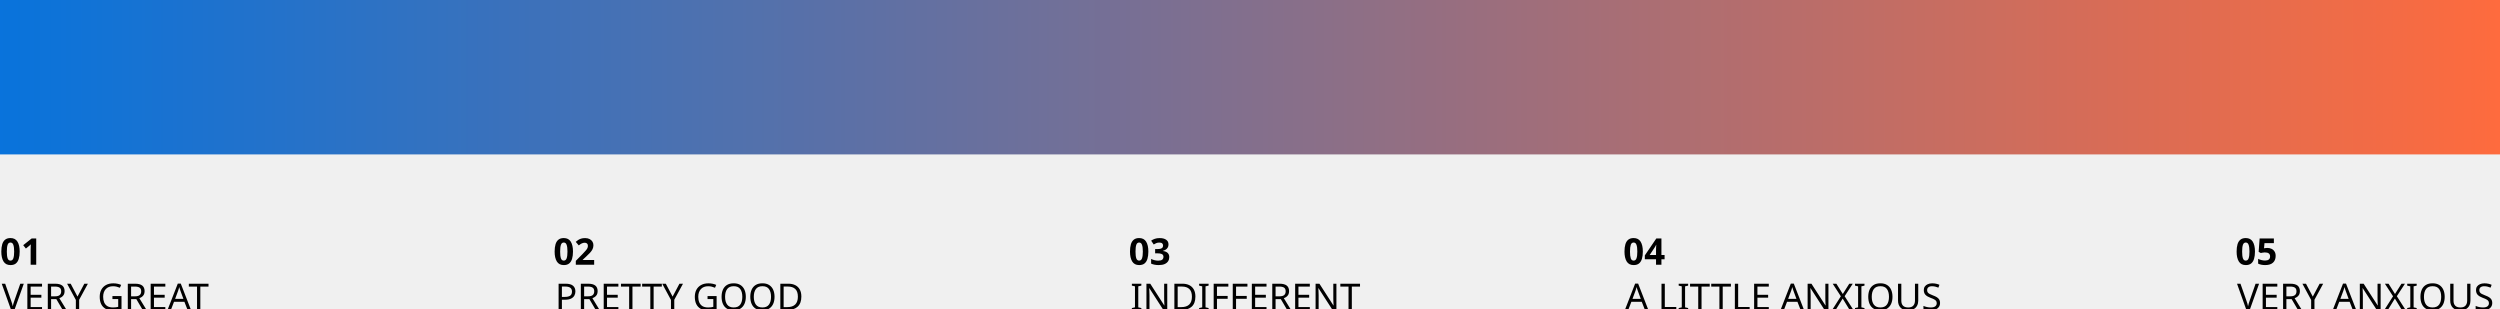
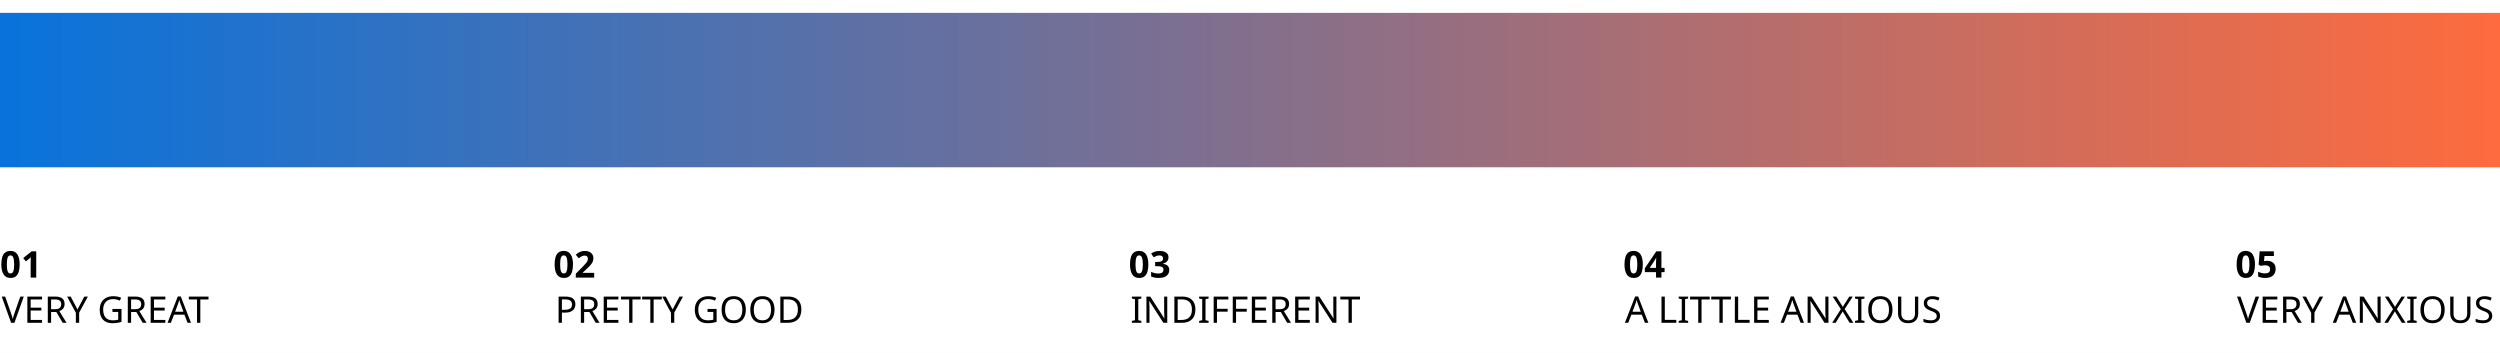
- <svg xmlns="http://www.w3.org/2000/svg" width="1360px" height="168px" viewBox="0 0 1360 168" version="1.1">
+ <svg xmlns="http://www.w3.org/2000/svg" width="1360px" height="192px" viewBox="0 0 1360 192" version="1.1">
  <defs>
    <linearGradient x1="-3.33066907e-14%" y1="50%" x2="99.805%" y2="50%" id="linearGradient-1">
      <stop stop-color="#FF6B3D" offset="0%" />
      <stop stop-color="#0873DC" offset="100%" />
    </linearGradient>
  </defs>
  <g id="Page-1" stroke="none" stroke-width="1" fill="none" fill-rule="evenodd">
-     <g id="Desktop-HD" transform="translate(-40, -1803)">
-       <g id="range" transform="translate(40, 1803)">
-         <rect id="Rectangle" fill="url(#linearGradient-1)" transform="translate(680, 42) rotate(-180) translate(-680, -42) " x="2.27373675e-12" y="0" width="1360" height="84" />
+     <g id="Desktop-HD" transform="translate(-40, -1796)">
+       <g id="range" transform="translate(40, 1796)">
+         <rect id="Rectangle" fill="#FFFFFF" x="0" y="0" width="1360" height="192" />
+         <rect id="Rectangle" fill="url(#linearGradient-1)" transform="translate(680, 49) rotate(-180) translate(-680, -49) " x="2.27373675e-12" y="7" width="1360" height="84" />
        <text id="05-VERY-ANXIOUS" font-family="IBMPlexMono-Bold, IBM Plex Mono" font-size="20" font-weight="bold" line-spacing="24" fill="#000000">
-           <tspan x="1216" y="144">05</tspan>
-           <tspan x="1246.14" y="147" font-family="IBMPlexMono, IBM Plex Mono" font-weight="normal" />
-           <tspan x="1216.94" y="168.62" font-family="IBMPlexMono, IBM Plex Mono" font-weight="normal">VERY ANXIOUS</tspan>
+           <tspan x="1216" y="151">05</tspan>
+           <tspan x="1246.14" y="154" font-family="IBMPlexMono, IBM Plex Mono" font-weight="normal" />
+           <tspan x="1216.94" y="175.62" font-family="IBMPlexMono, IBM Plex Mono" font-weight="normal">VERY ANXIOUS</tspan>
        </text>
        <text id="04-A-LITTLE-ANXIOUS" font-family="IBMPlexMono-Bold, IBM Plex Mono" font-size="20" font-weight="bold" line-spacing="24" fill="#000000">
-           <tspan x="883" y="144">04</tspan>
-           <tspan x="913.14" y="147" font-family="IBMPlexMono, IBM Plex Mono" font-weight="normal" />
-           <tspan x="883.94" y="168.62" font-family="IBMPlexMono, IBM Plex Mono" font-weight="normal">A LITTLE ANXIOUS</tspan>
+           <tspan x="883" y="151">04</tspan>
+           <tspan x="913.14" y="154" font-family="IBMPlexMono, IBM Plex Mono" font-weight="normal" />
+           <tspan x="883.94" y="175.62" font-family="IBMPlexMono, IBM Plex Mono" font-weight="normal">A LITTLE ANXIOUS</tspan>
        </text>
        <text id="03-INDIFFERENT" font-family="IBMPlexMono-Bold, IBM Plex Mono" font-size="20" font-weight="bold" line-spacing="24" fill="#000000">
-           <tspan x="614" y="144">03</tspan>
-           <tspan x="644.14" y="147" font-family="IBMPlexMono, IBM Plex Mono" font-weight="normal" />
-           <tspan x="614.94" y="168.62" font-family="IBMPlexMono, IBM Plex Mono" font-weight="normal">INDIFFERENT</tspan>
+           <tspan x="614" y="151">03</tspan>
+           <tspan x="644.14" y="154" font-family="IBMPlexMono, IBM Plex Mono" font-weight="normal" />
+           <tspan x="614.94" y="175.62" font-family="IBMPlexMono, IBM Plex Mono" font-weight="normal">INDIFFERENT</tspan>
        </text>
        <text id="02-PRETTY-GOOD" font-family="IBMPlexMono-Bold, IBM Plex Mono" font-size="20" font-weight="bold" line-spacing="24" fill="#000000">
-           <tspan x="301" y="144">02</tspan>
-           <tspan x="301.94" y="168.62" font-family="IBMPlexMono, IBM Plex Mono" font-weight="normal">PRETTY GOOD</tspan>
+           <tspan x="301" y="151">02</tspan>
+           <tspan x="301.94" y="175.62" font-family="IBMPlexMono, IBM Plex Mono" font-weight="normal">PRETTY GOOD</tspan>
        </text>
        <text id="01-VERY-GREAT" font-family="IBMPlexMono-Bold, IBM Plex Mono" font-size="20" font-weight="bold" line-spacing="24" fill="#000000">
-           <tspan x="0" y="144">01</tspan>
-           <tspan x="30.14" y="147" font-family="IBMPlexMono, IBM Plex Mono" font-weight="normal" />
-           <tspan x="0.94" y="168.62" font-family="IBMPlexMono, IBM Plex Mono" font-weight="normal">VERY GREAT</tspan>
+           <tspan x="0" y="151">01</tspan>
+           <tspan x="30.14" y="154" font-family="IBMPlexMono, IBM Plex Mono" font-weight="normal" />
+           <tspan x="0.94" y="175.62" font-family="IBMPlexMono, IBM Plex Mono" font-weight="normal">VERY GREAT</tspan>
        </text>
      </g>
    </g>
  </g>
</svg>
